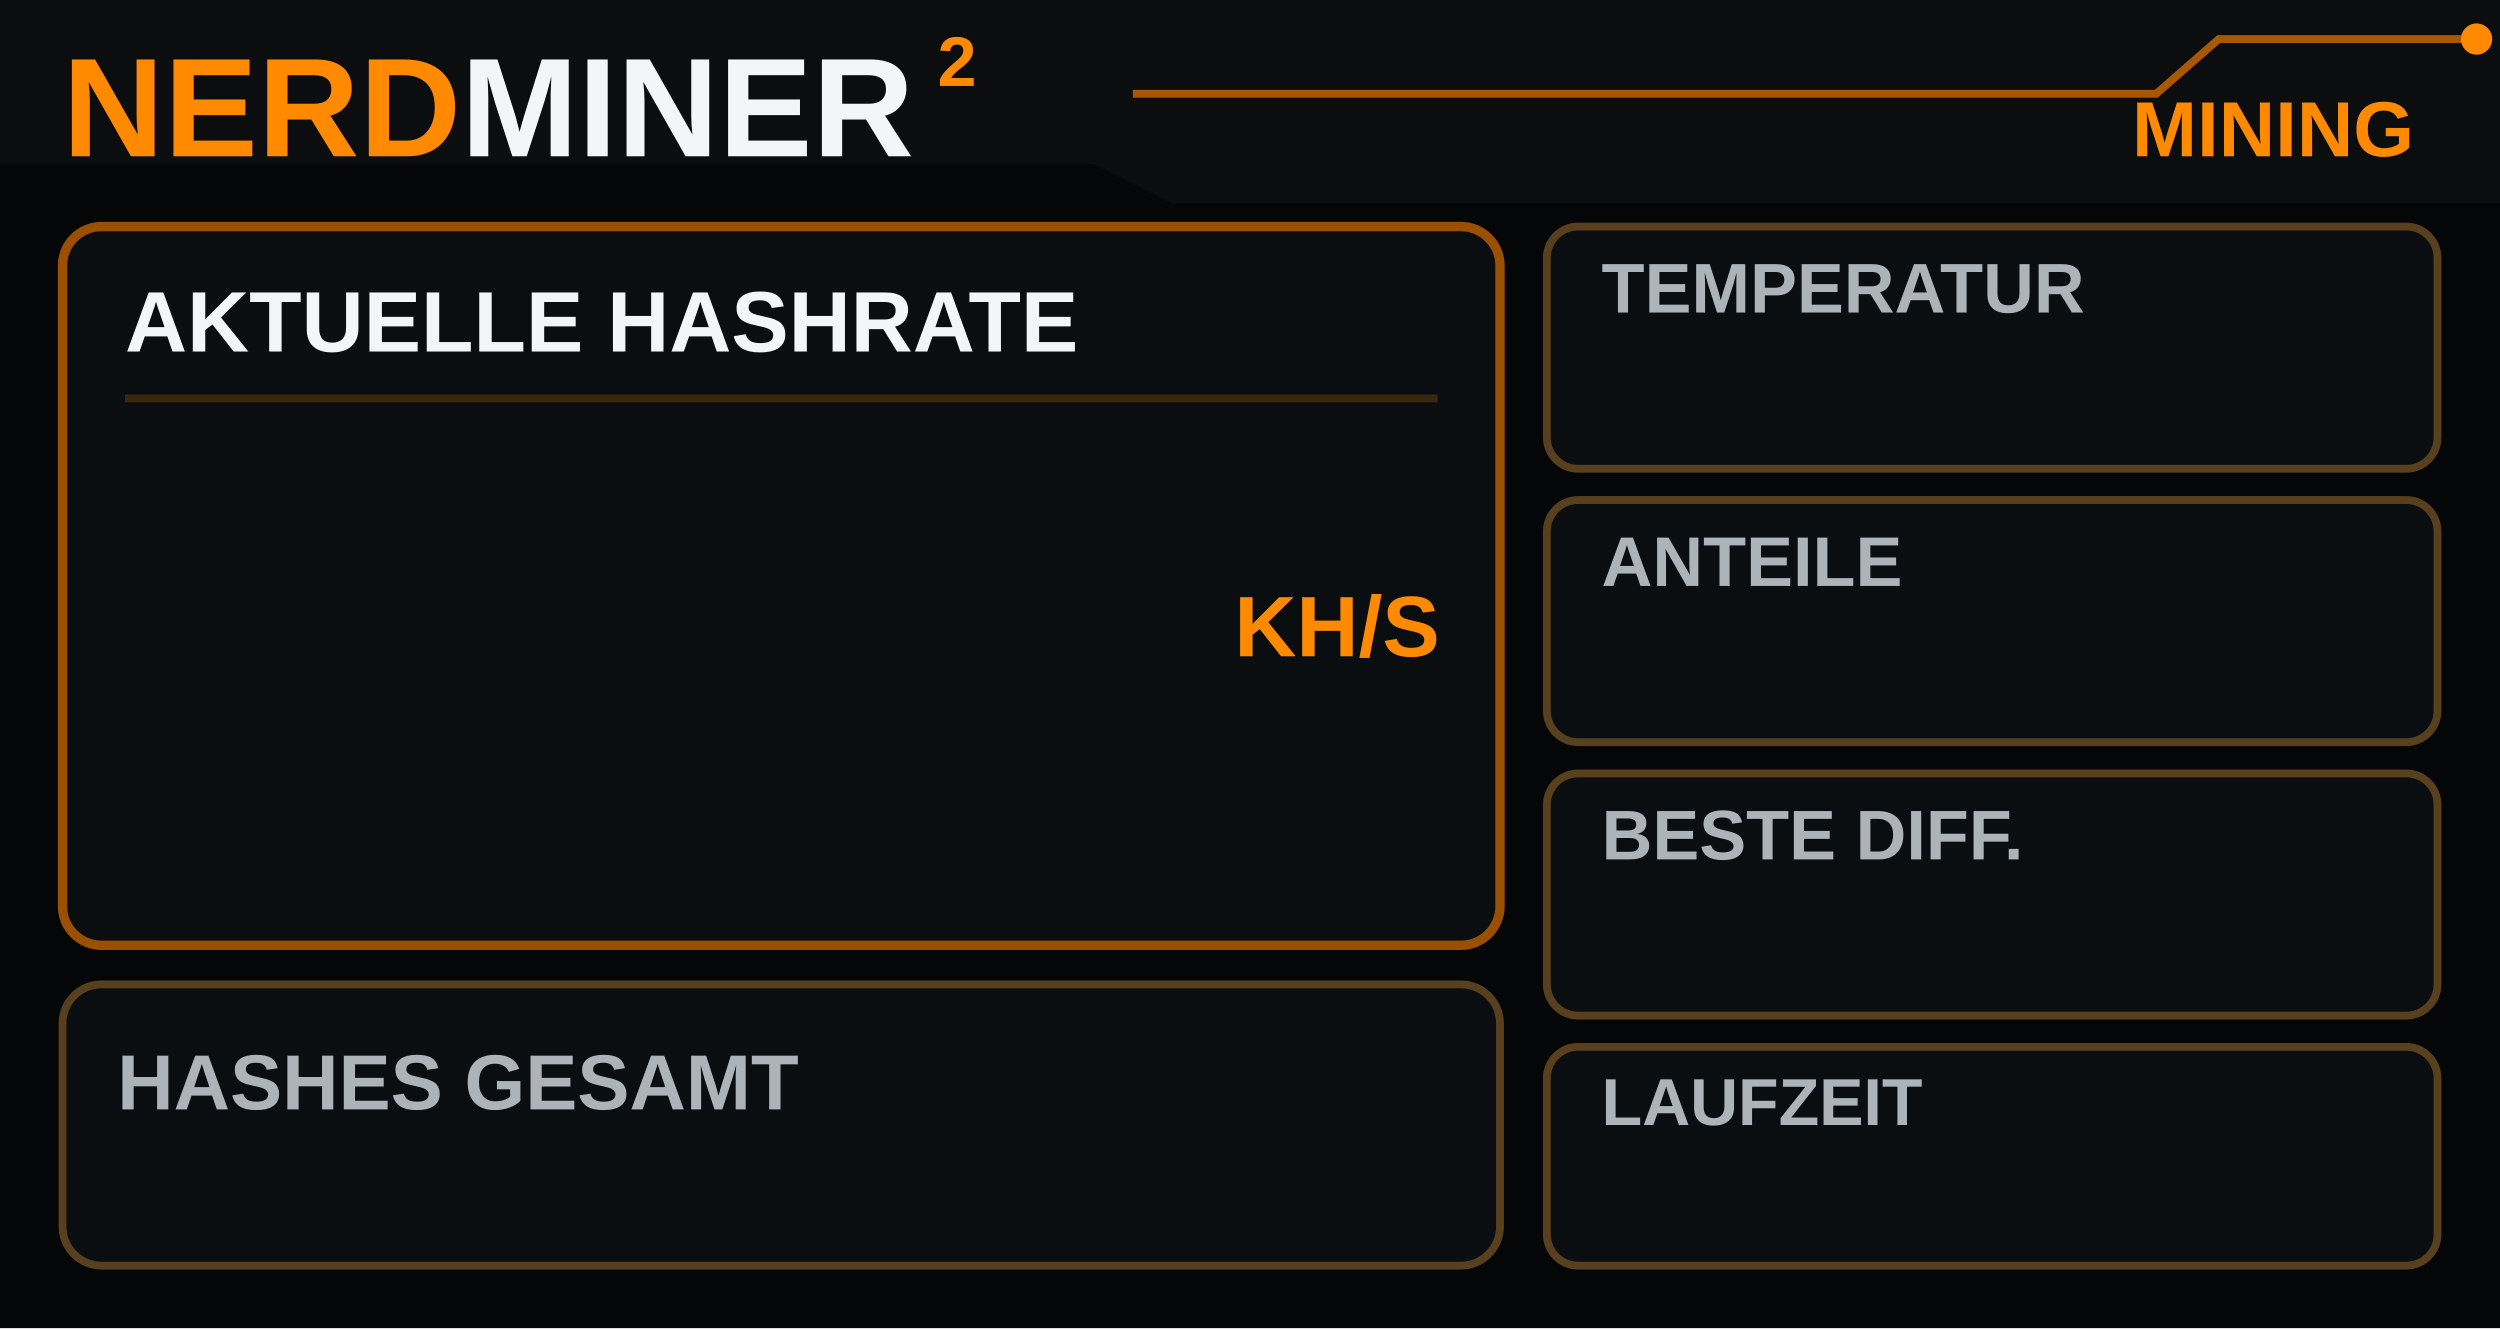
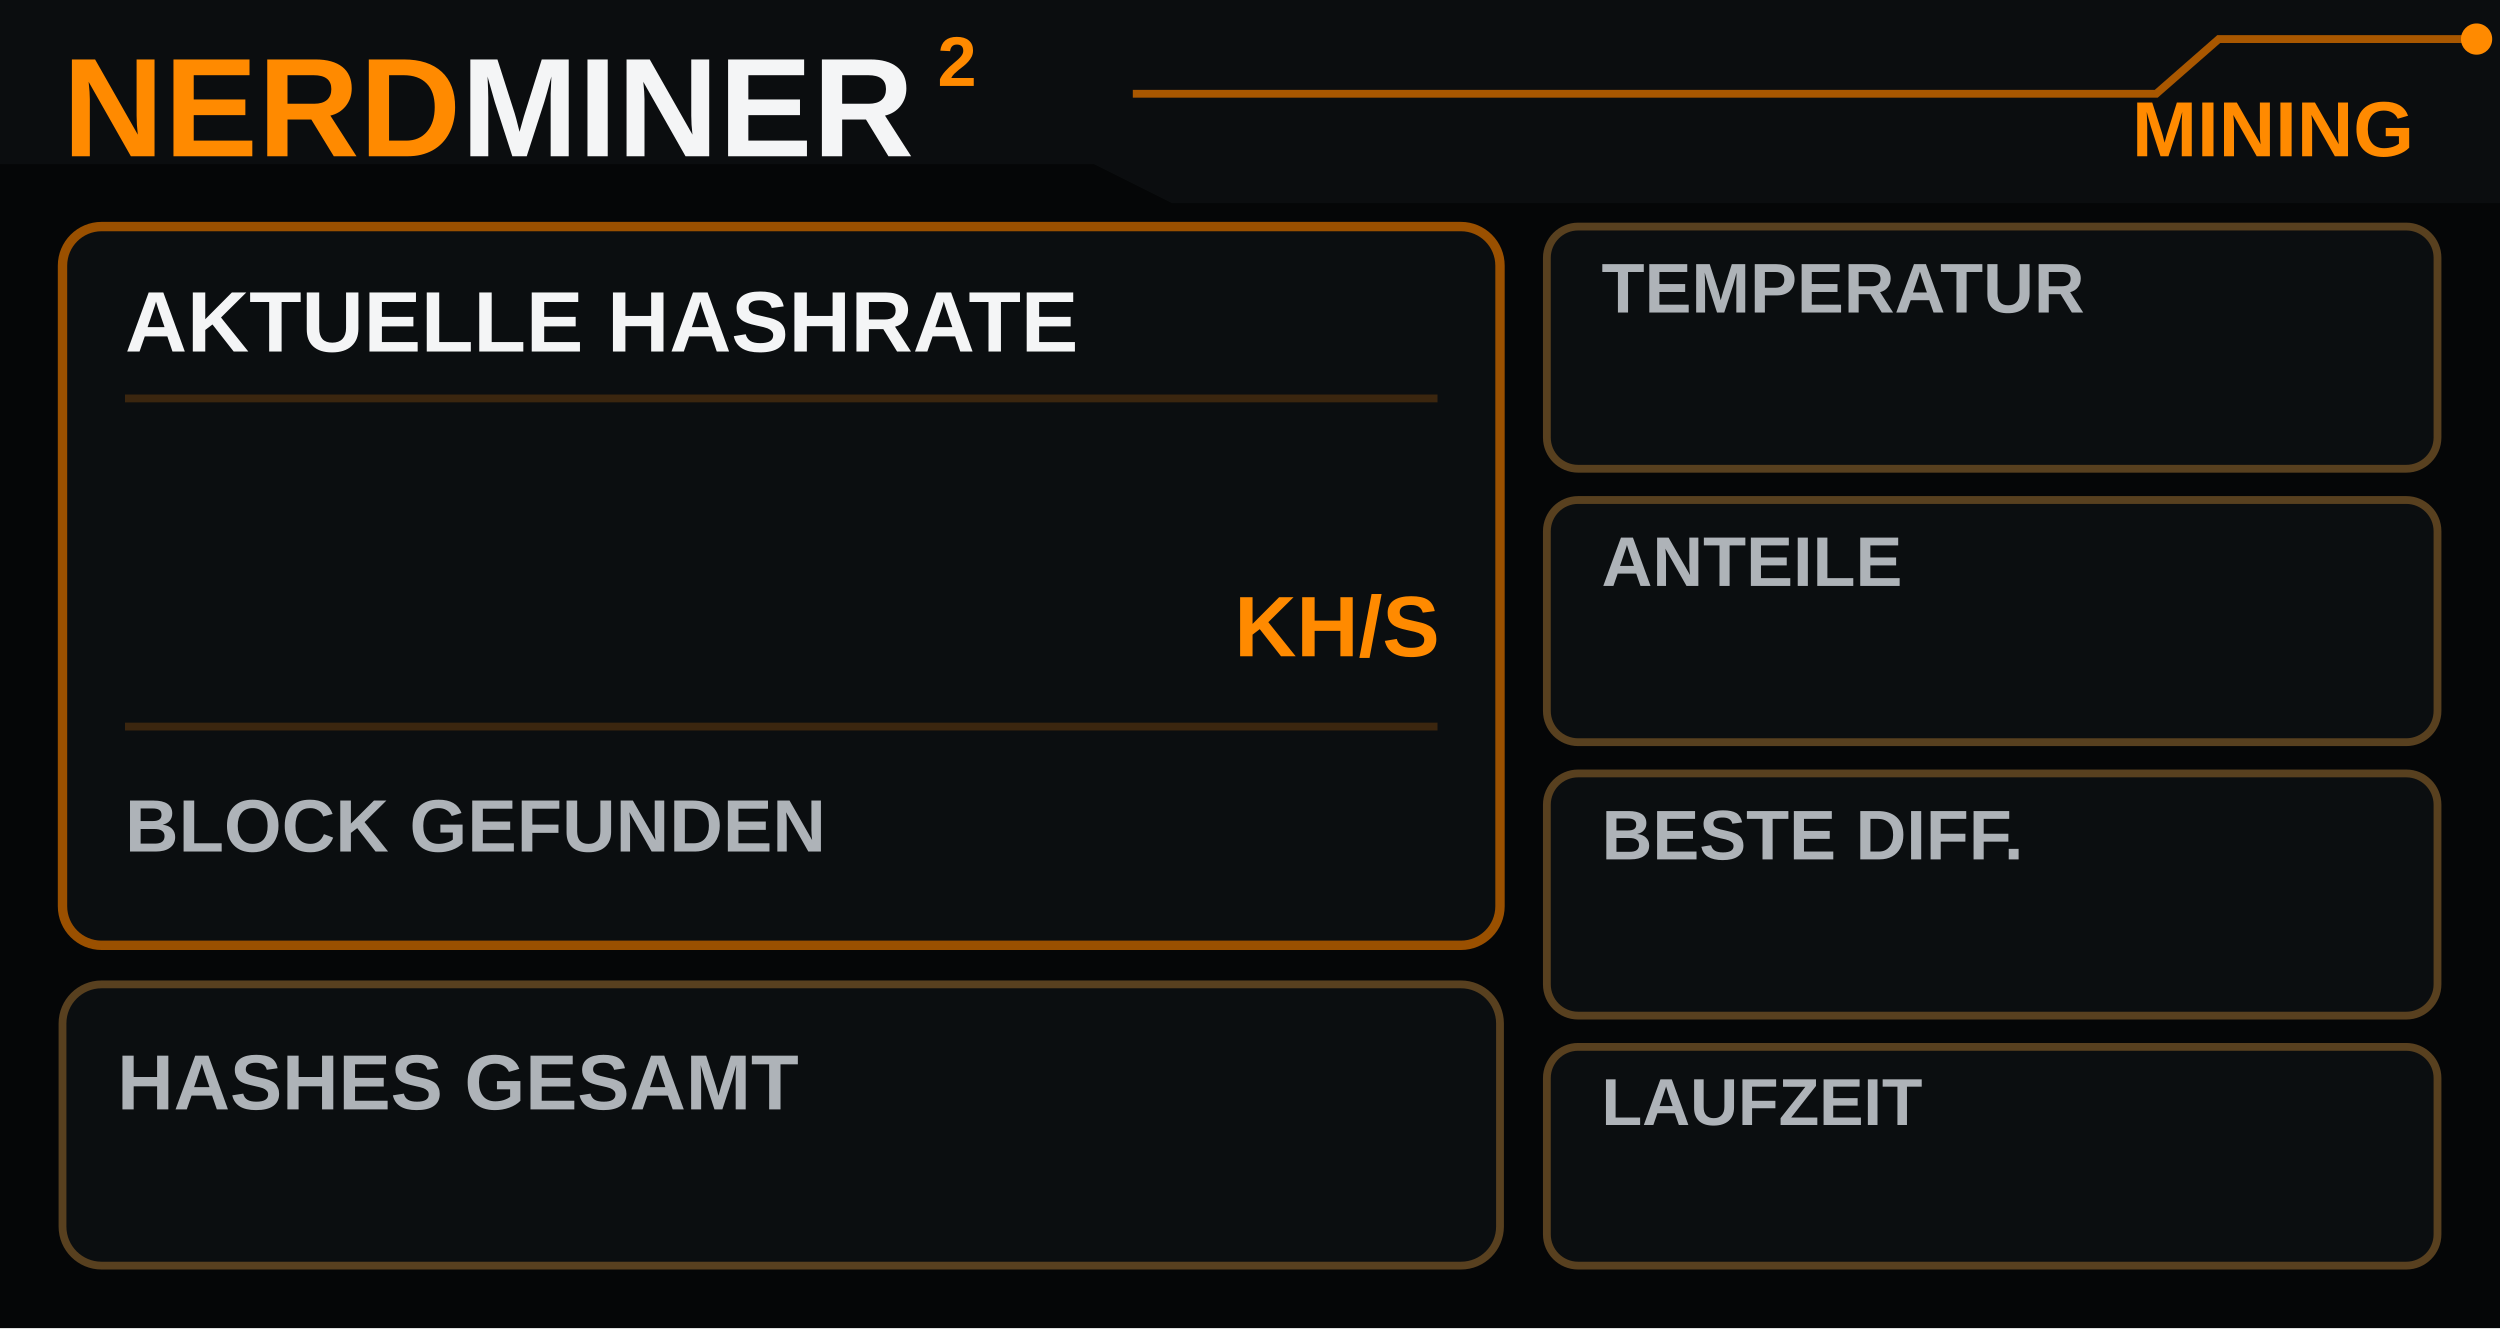
<svg xmlns="http://www.w3.org/2000/svg" width="320" height="170" viewBox="0 0 320 170">
  <rect width="320" height="170" fill="#050607" />
  <path d="M0 0H320V26H150L140 21H0Z" fill="#0b0d0f" />
  <path d="M145 12H276L284 5H317" fill="none" stroke="#a95700" stroke-width="1" />
  <circle cx="317" cy="5" r="2" fill="#ff8a00" />
  <text x="8" y="20" font-family="Arial" font-size="18" font-weight="700" fill="#ff8a00">NERD</text>
  <text x="59" y="20" font-family="Arial" font-size="18" font-weight="700" fill="#f4f5f6">MINER</text>
  <text x="120" y="11" font-family="Arial" font-size="9" font-weight="700" fill="#ff8a00">2</text>
  <text x="309" y="20" text-anchor="end" font-family="Arial" font-size="10" font-weight="700" fill="#ff8a00">MINING</text>
  <rect x="8" y="29" width="184" height="92" rx="5" fill="#0b0e10" stroke="#9a5000" stroke-width="1.2" />
  <text x="16" y="45" font-family="Arial" font-size="11" font-weight="700" fill="#f4f5f6">AKTUELLE HASHRATE</text>
  <line x1="16" y1="51" x2="184" y2="51" stroke="#3b260f" />
  <text x="158" y="84" font-family="Arial" font-size="11" font-weight="700" fill="#ff8a00">KH/S</text>
+   <line x1="16" y1="93" x2="184" y2="93" stroke="#3b260f" />
+   <text x="16" y="109" font-family="Arial" font-size="9.5" font-weight="700" fill="#aeb3b8">BLOCK GEFUNDEN</text>
  <rect x="8" y="126" width="184" height="36" rx="5" fill="#0b0e10" stroke="#58401f" />
  <text x="15" y="142" font-family="Arial" font-size="10" font-weight="700" fill="#aeb3b8">HASHES GESAMT</text>
  <rect x="198" y="29" width="114" height="31" rx="4" fill="#0b0e10" stroke="#58401f" />
  <text x="205" y="40" font-family="Arial" font-size="9" font-weight="700" fill="#aeb3b8">TEMPERATUR</text>
  <rect x="198" y="64" width="114" height="31" rx="4" fill="#0b0e10" stroke="#58401f" />
  <text x="205" y="75" font-family="Arial" font-size="9" font-weight="700" fill="#aeb3b8">ANTEILE</text>
  <rect x="198" y="99" width="114" height="31" rx="4" fill="#0b0e10" stroke="#58401f" />
  <text x="205" y="110" font-family="Arial" font-size="9" font-weight="700" fill="#aeb3b8">BESTE DIFF.</text>
  <rect x="198" y="134" width="114" height="28" rx="4" fill="#0b0e10" stroke="#58401f" />
  <text x="205" y="144" font-family="Arial" font-size="8.5" font-weight="700" fill="#aeb3b8">LAUFZEIT</text>
</svg>
